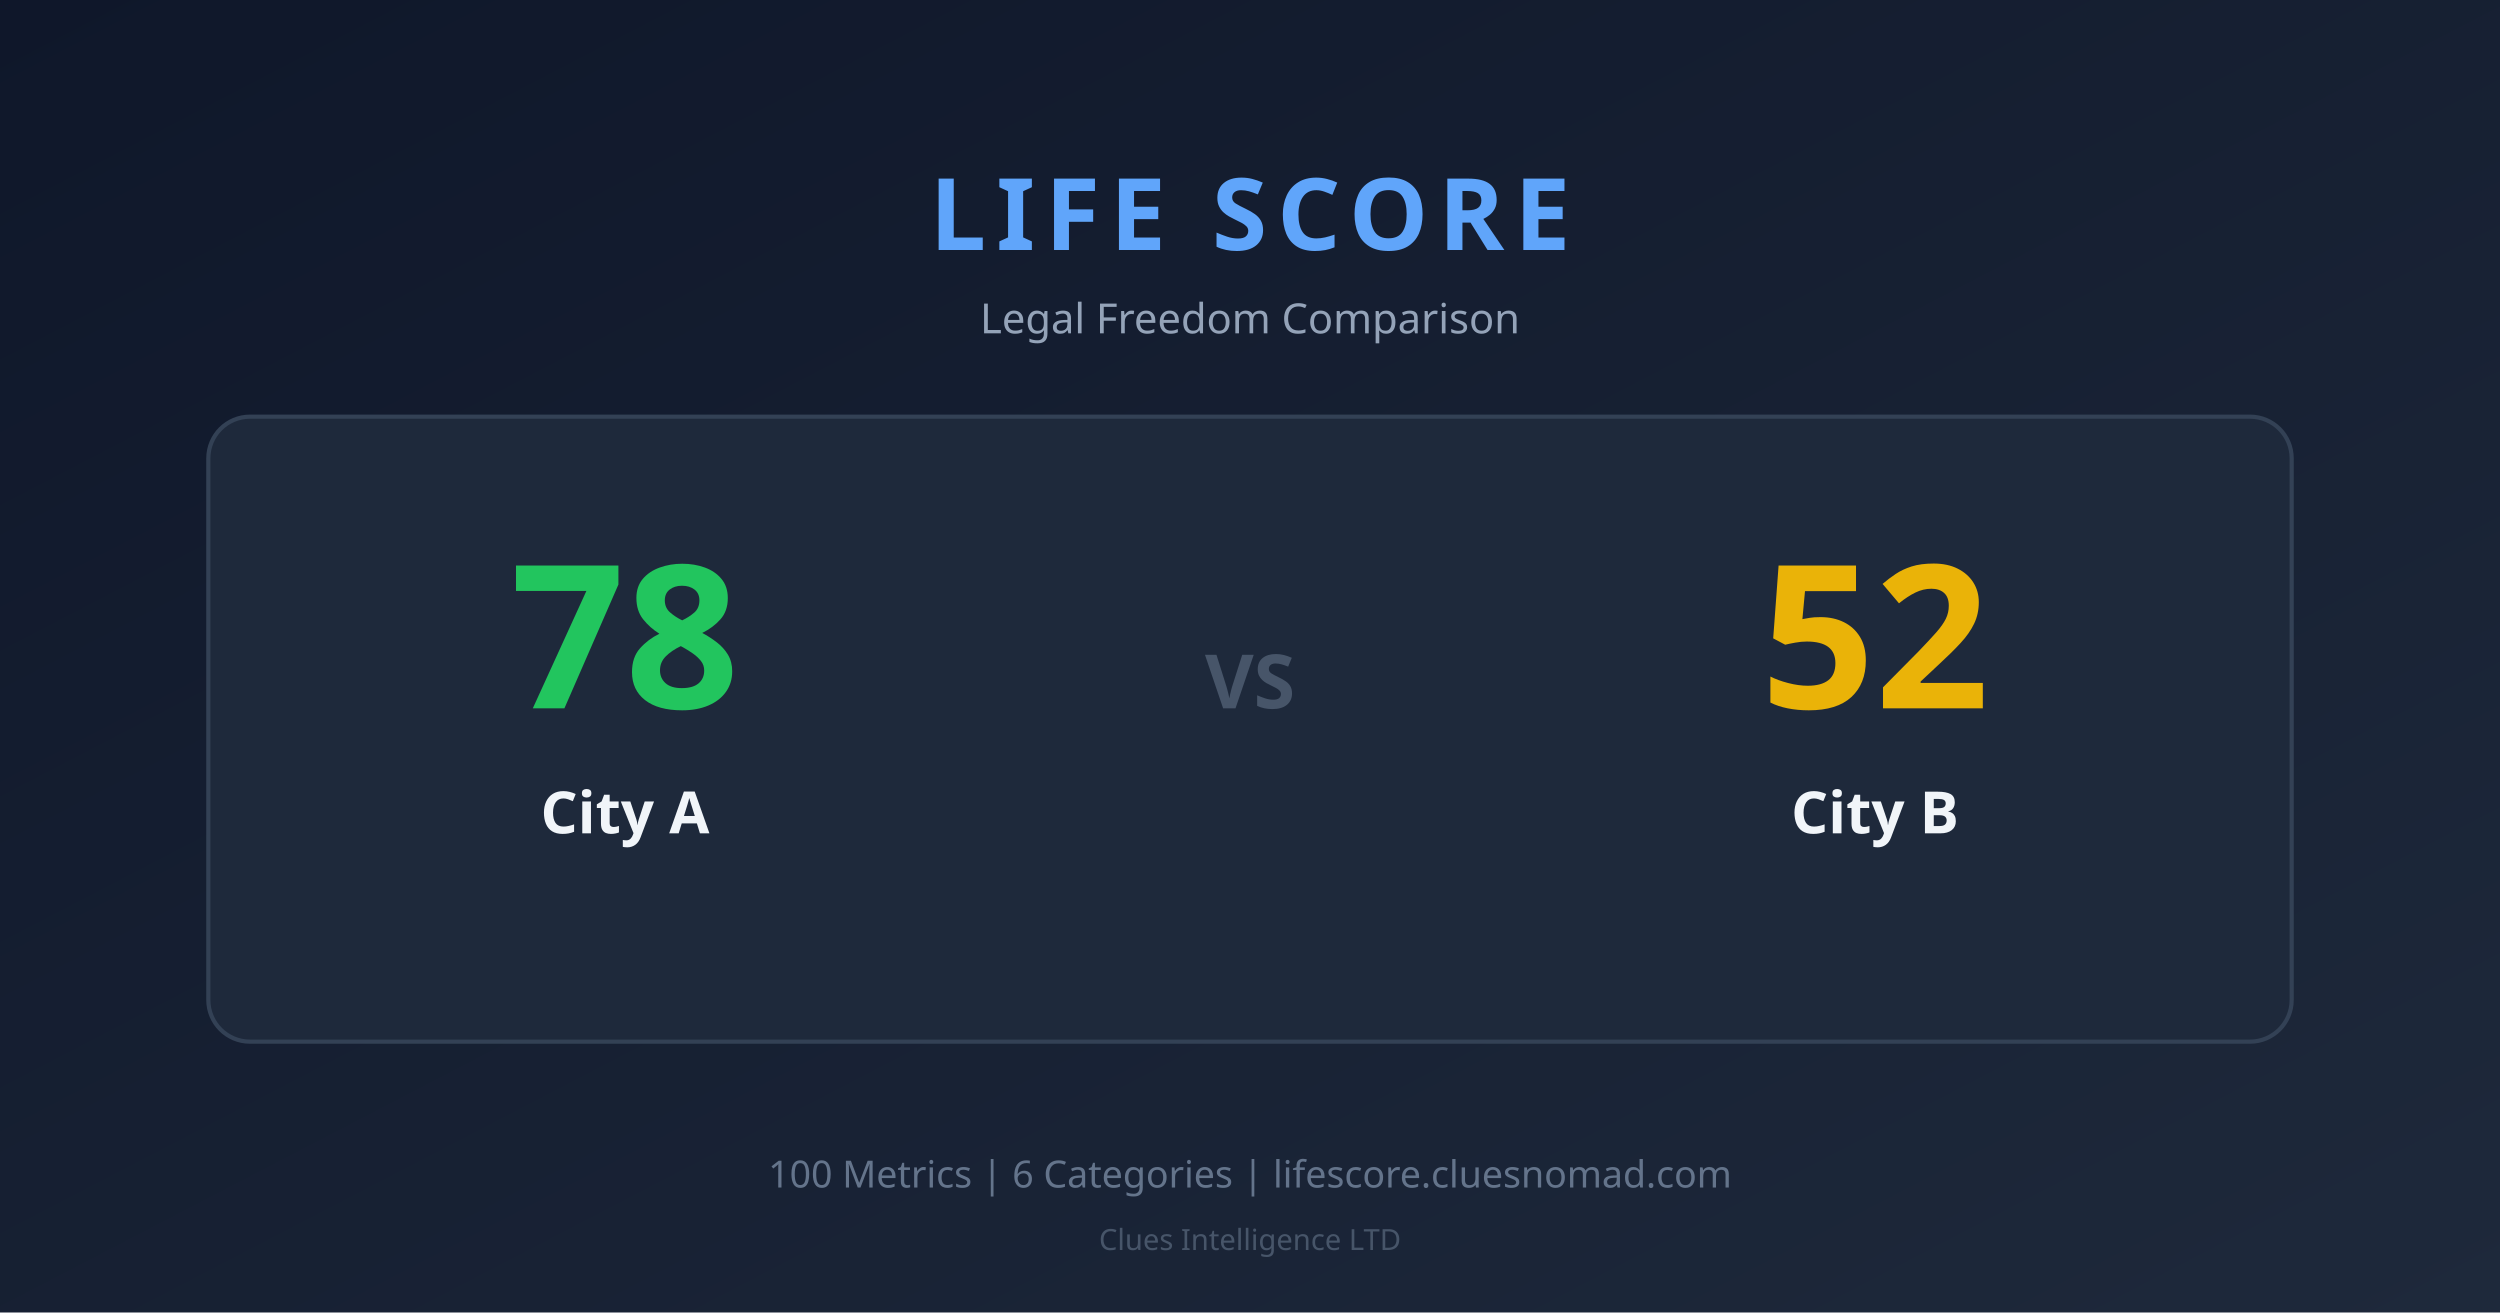
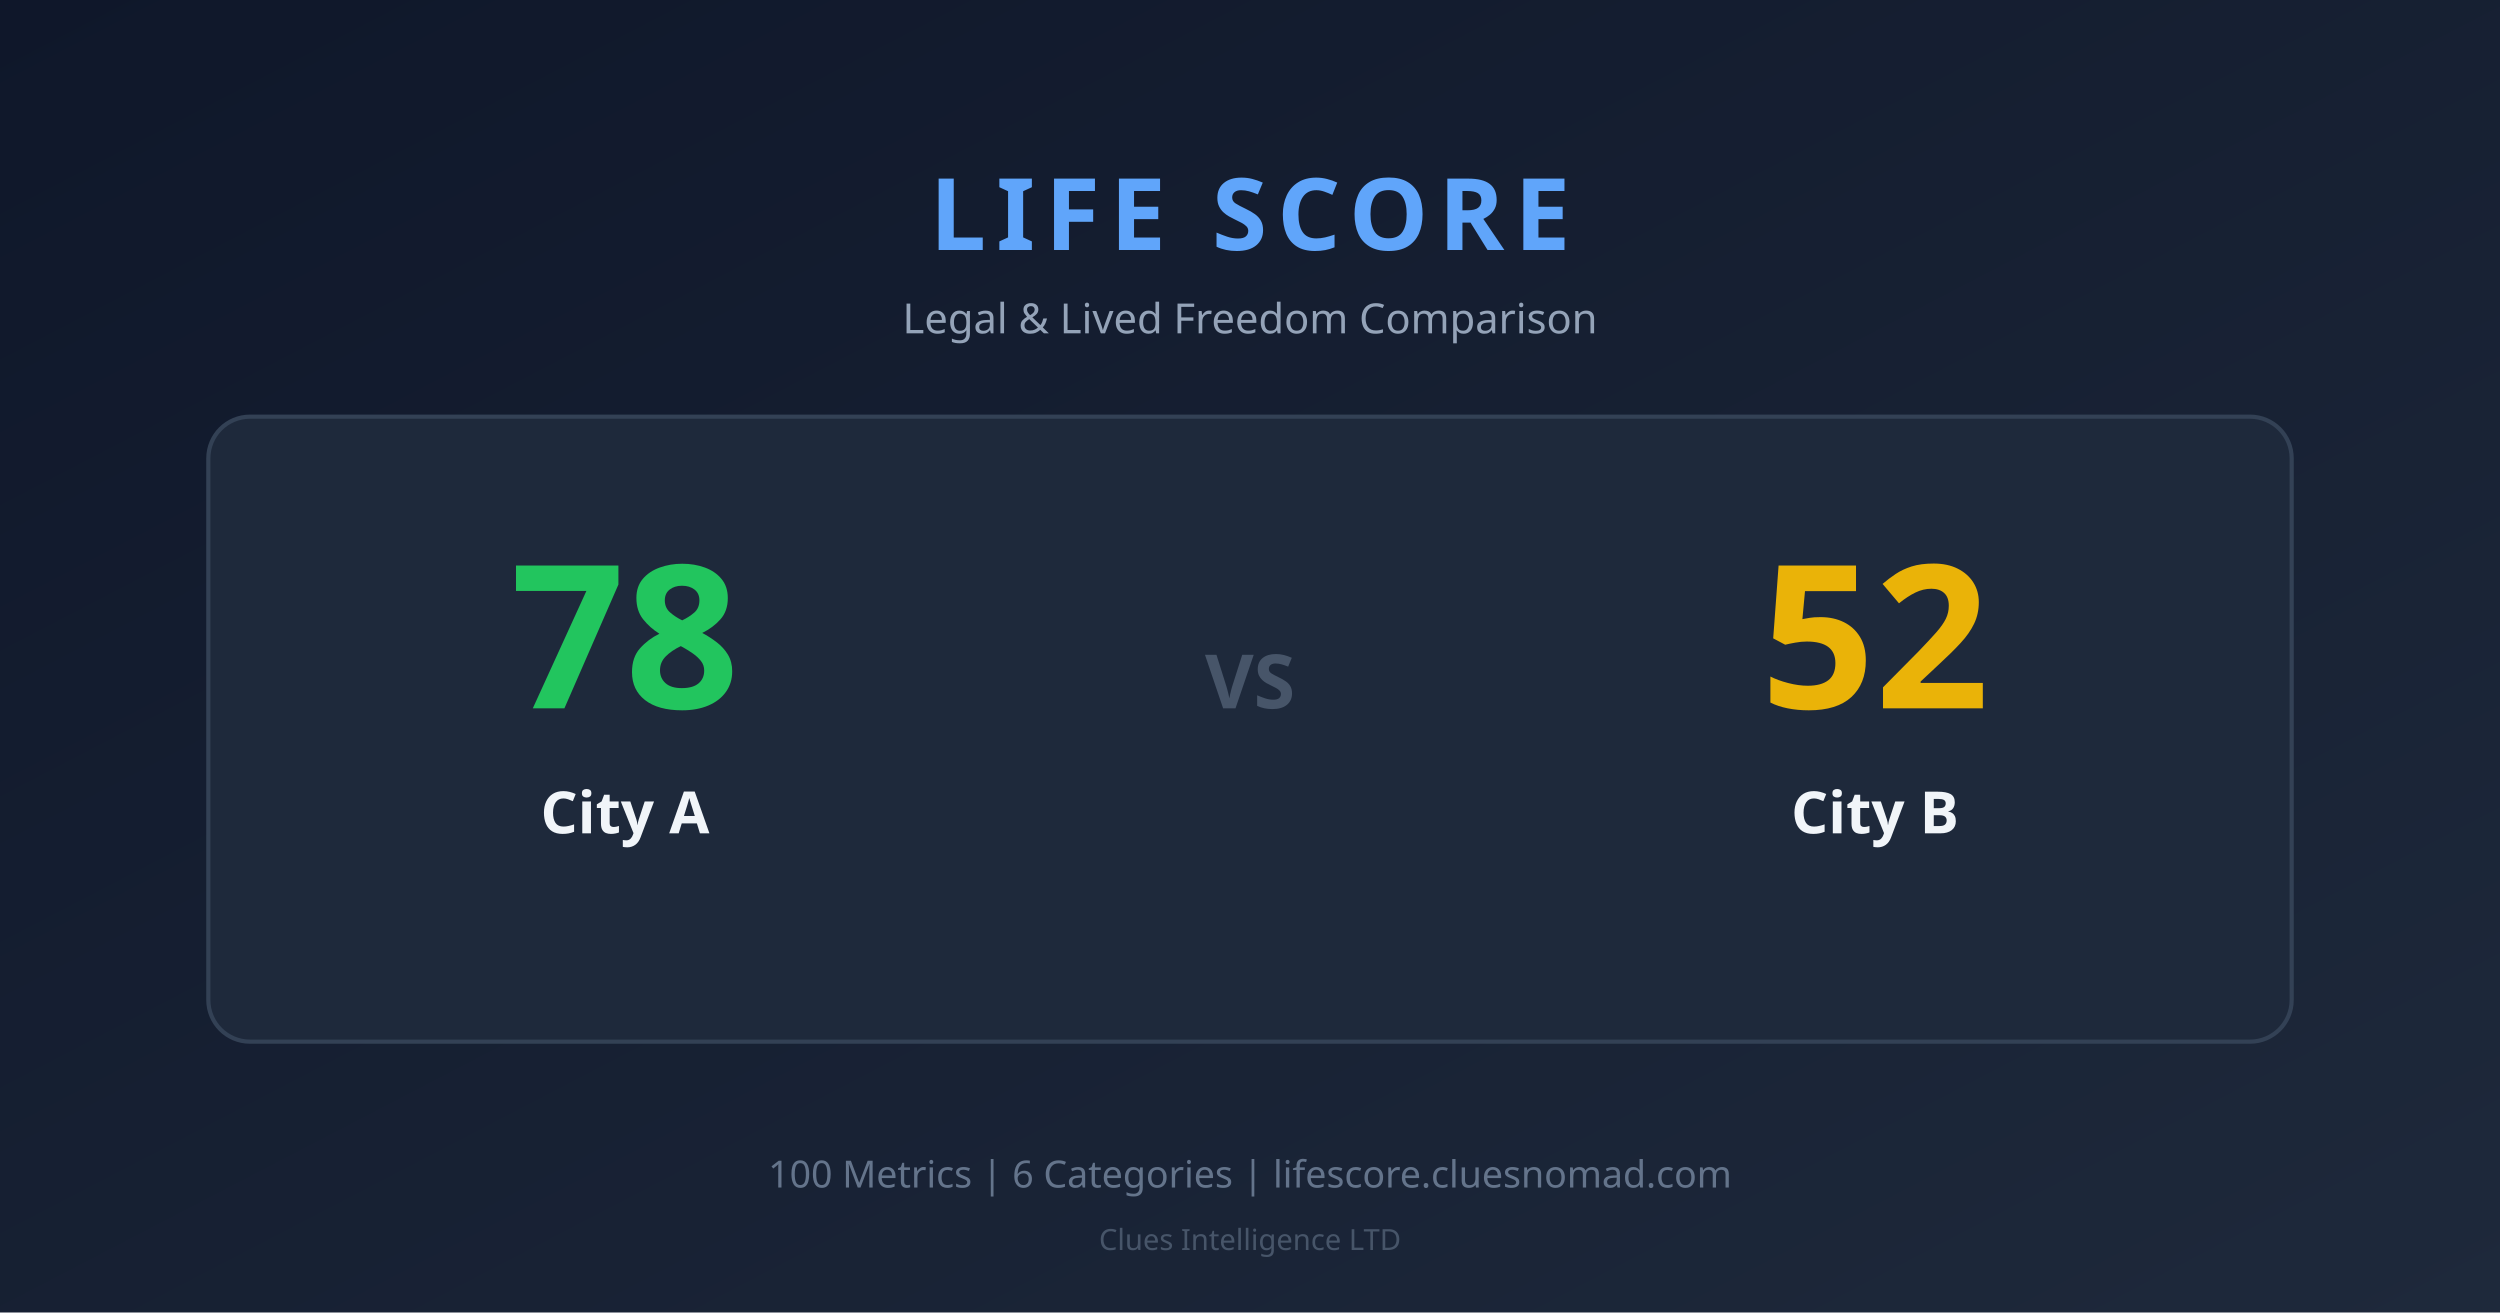
<svg xmlns="http://www.w3.org/2000/svg" width="1200" height="630">
  <defs>
    <linearGradient id="bg" x1="0%" y1="0%" x2="100%" y2="100%">
      <stop offset="0%" style="stop-color:#0f172a" />
      <stop offset="100%" style="stop-color:#1e293b" />
    </linearGradient>
  </defs>
  <rect width="1200" height="630" fill="url(#bg)" />
  <text x="600" y="120" text-anchor="middle" font-family="system-ui, sans-serif" font-size="48" font-weight="700" fill="#60a5fa" letter-spacing="0.1em">LIFE SCORE</text>
-   <text x="600" y="160" text-anchor="middle" font-family="system-ui, sans-serif" font-size="20" fill="#94a3b8">Legal Freedom Comparison</text>
+   <text x="600" y="160" text-anchor="middle" font-family="system-ui, sans-serif" font-size="20" fill="#94a3b8">Legal &amp; Lived Freedom Comparison</text>
  <rect x="100" y="200" width="1000" height="300" rx="20" fill="#1e293b" stroke="#334155" stroke-width="2" />
  <text x="300" y="340" text-anchor="middle" font-family="system-ui, sans-serif" font-size="96" font-weight="800" fill="#22c55e">78</text>
  <text x="300" y="400" text-anchor="middle" font-family="system-ui, sans-serif" font-size="28" font-weight="600" fill="#f1f5f9">City A</text>
  <text x="600" y="340" text-anchor="middle" font-family="system-ui, sans-serif" font-size="36" font-weight="700" fill="#475569">VS</text>
  <text x="900" y="340" text-anchor="middle" font-family="system-ui, sans-serif" font-size="96" font-weight="800" fill="#eab308">52</text>
  <text x="900" y="400" text-anchor="middle" font-family="system-ui, sans-serif" font-size="28" font-weight="600" fill="#f1f5f9">City B</text>
  <text x="600" y="570" text-anchor="middle" font-family="system-ui, sans-serif" font-size="18" fill="#64748b">100 Metrics | 6 Categories | lifescore.cluesnomad.com</text>
  <text x="600" y="600" text-anchor="middle" font-family="system-ui, sans-serif" font-size="14" fill="#475569">Clues Intelligence LTD</text>
</svg>
